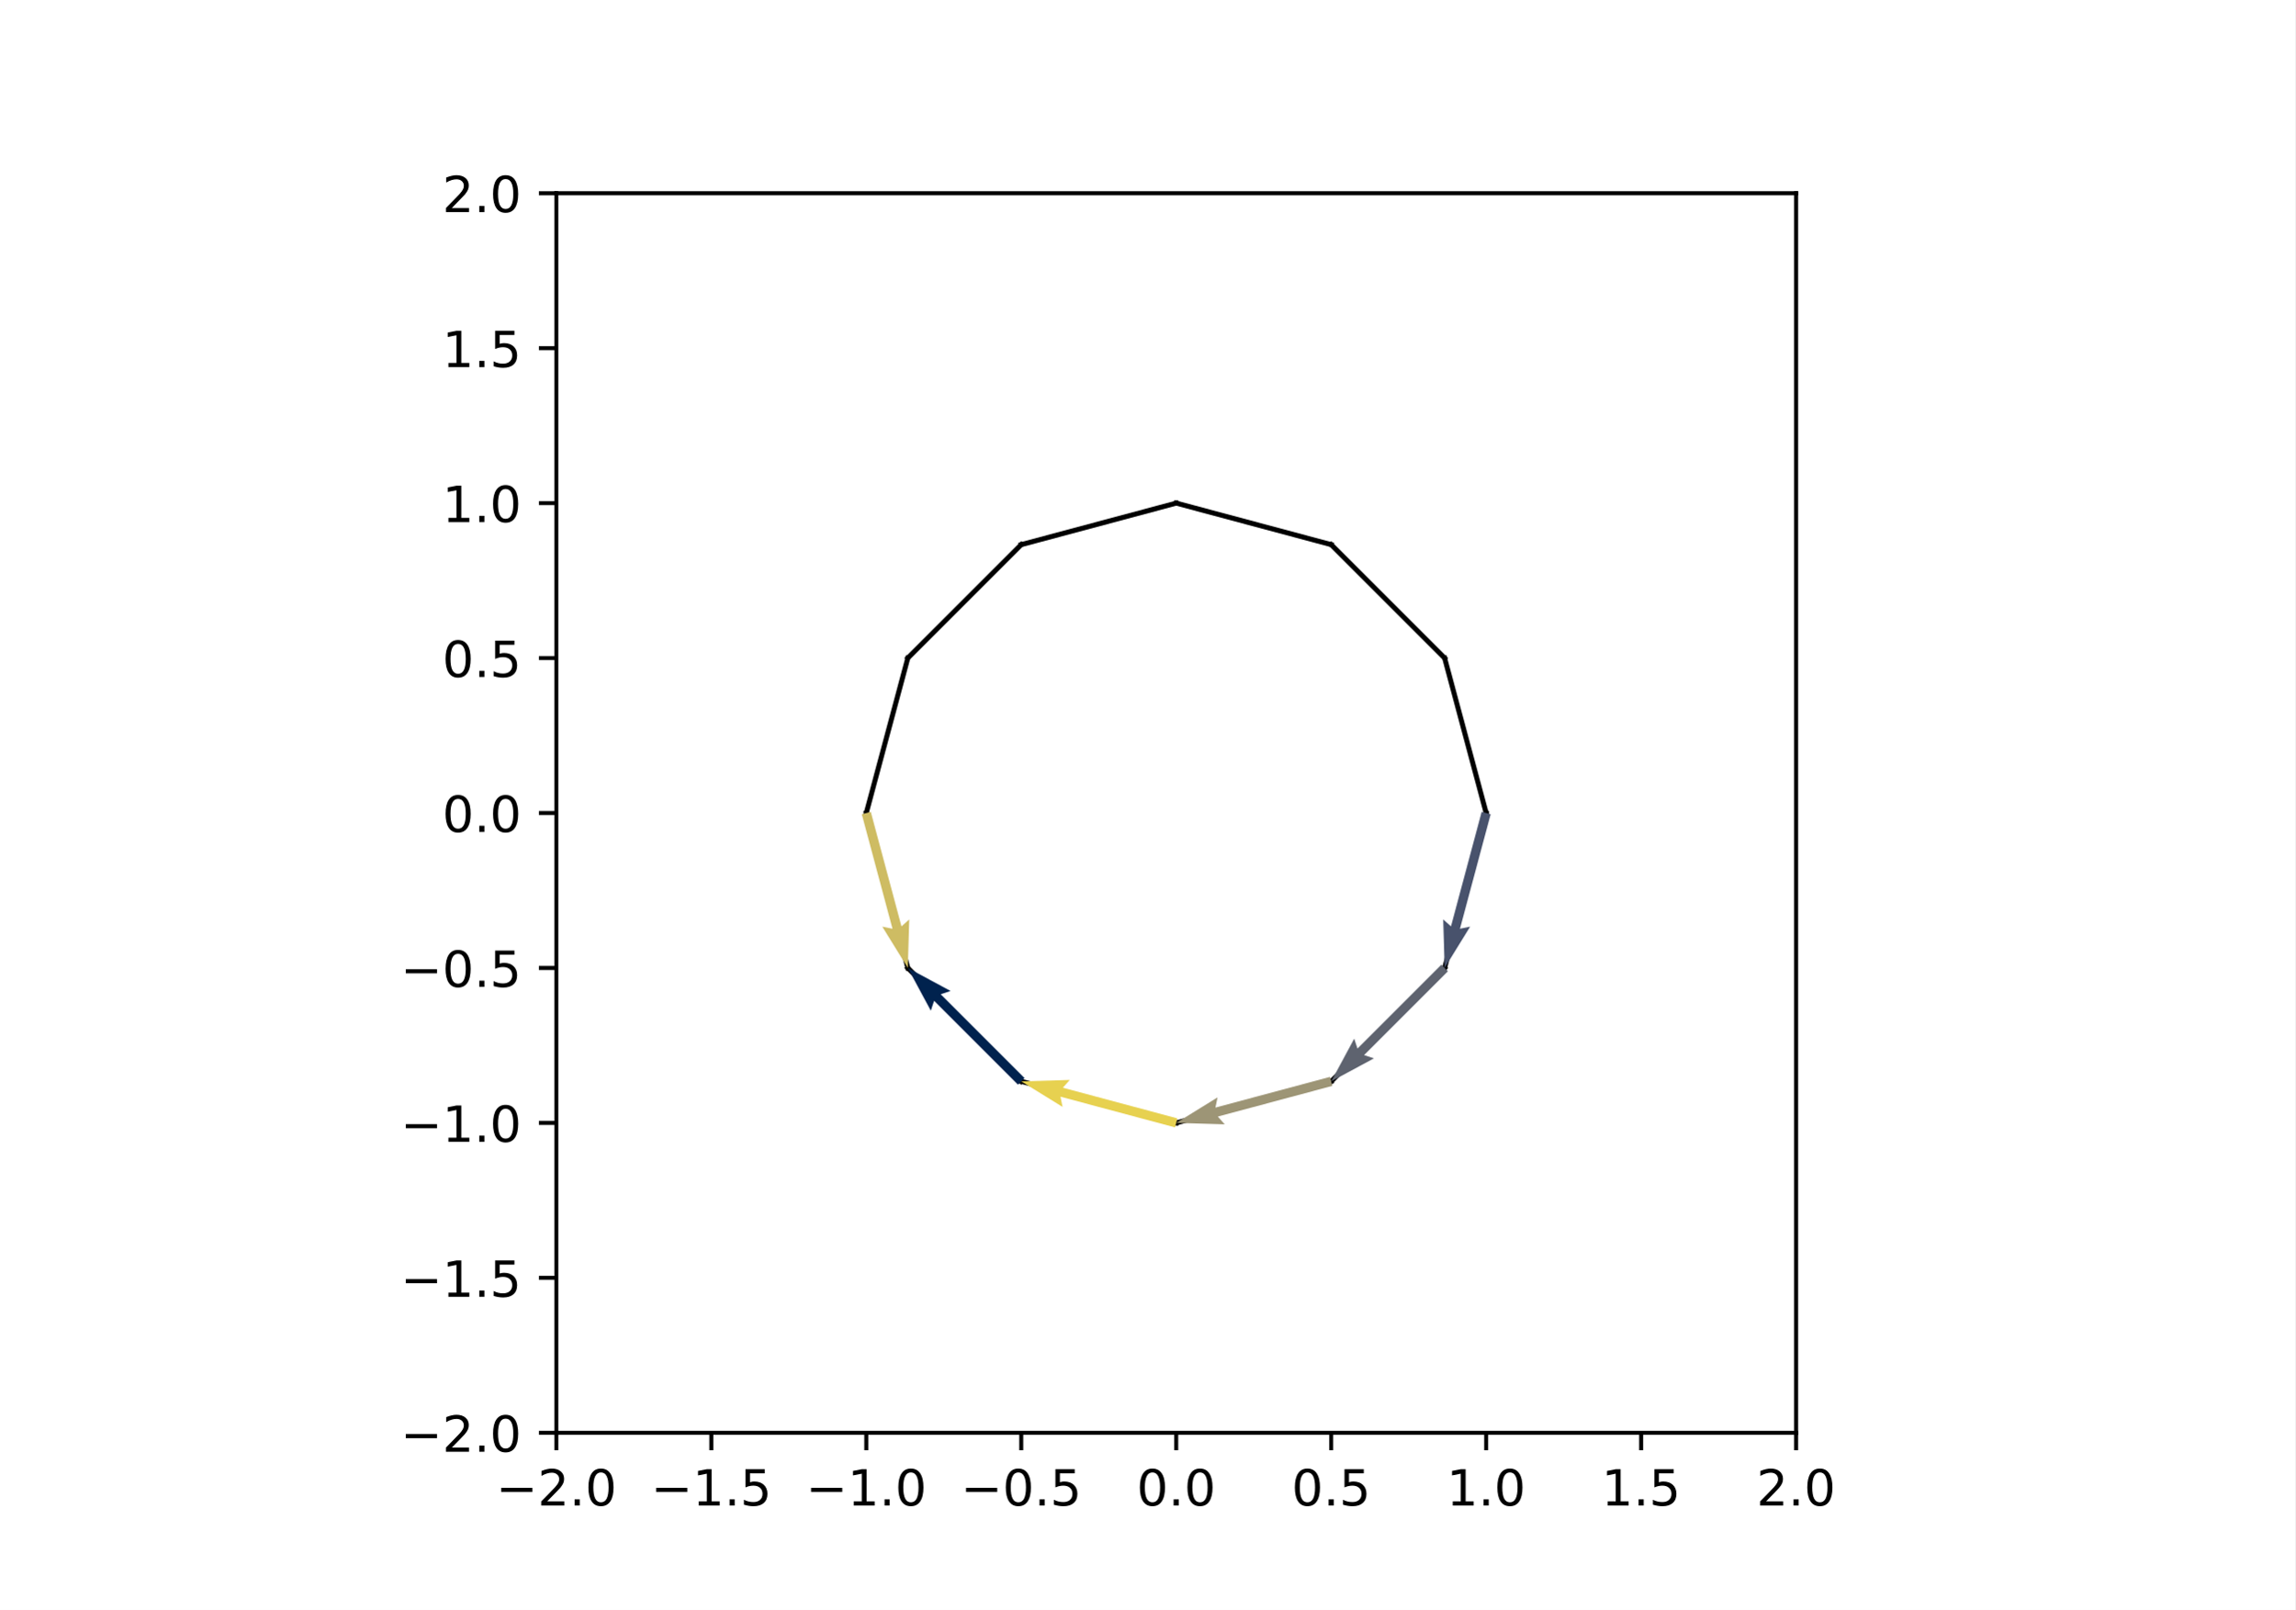
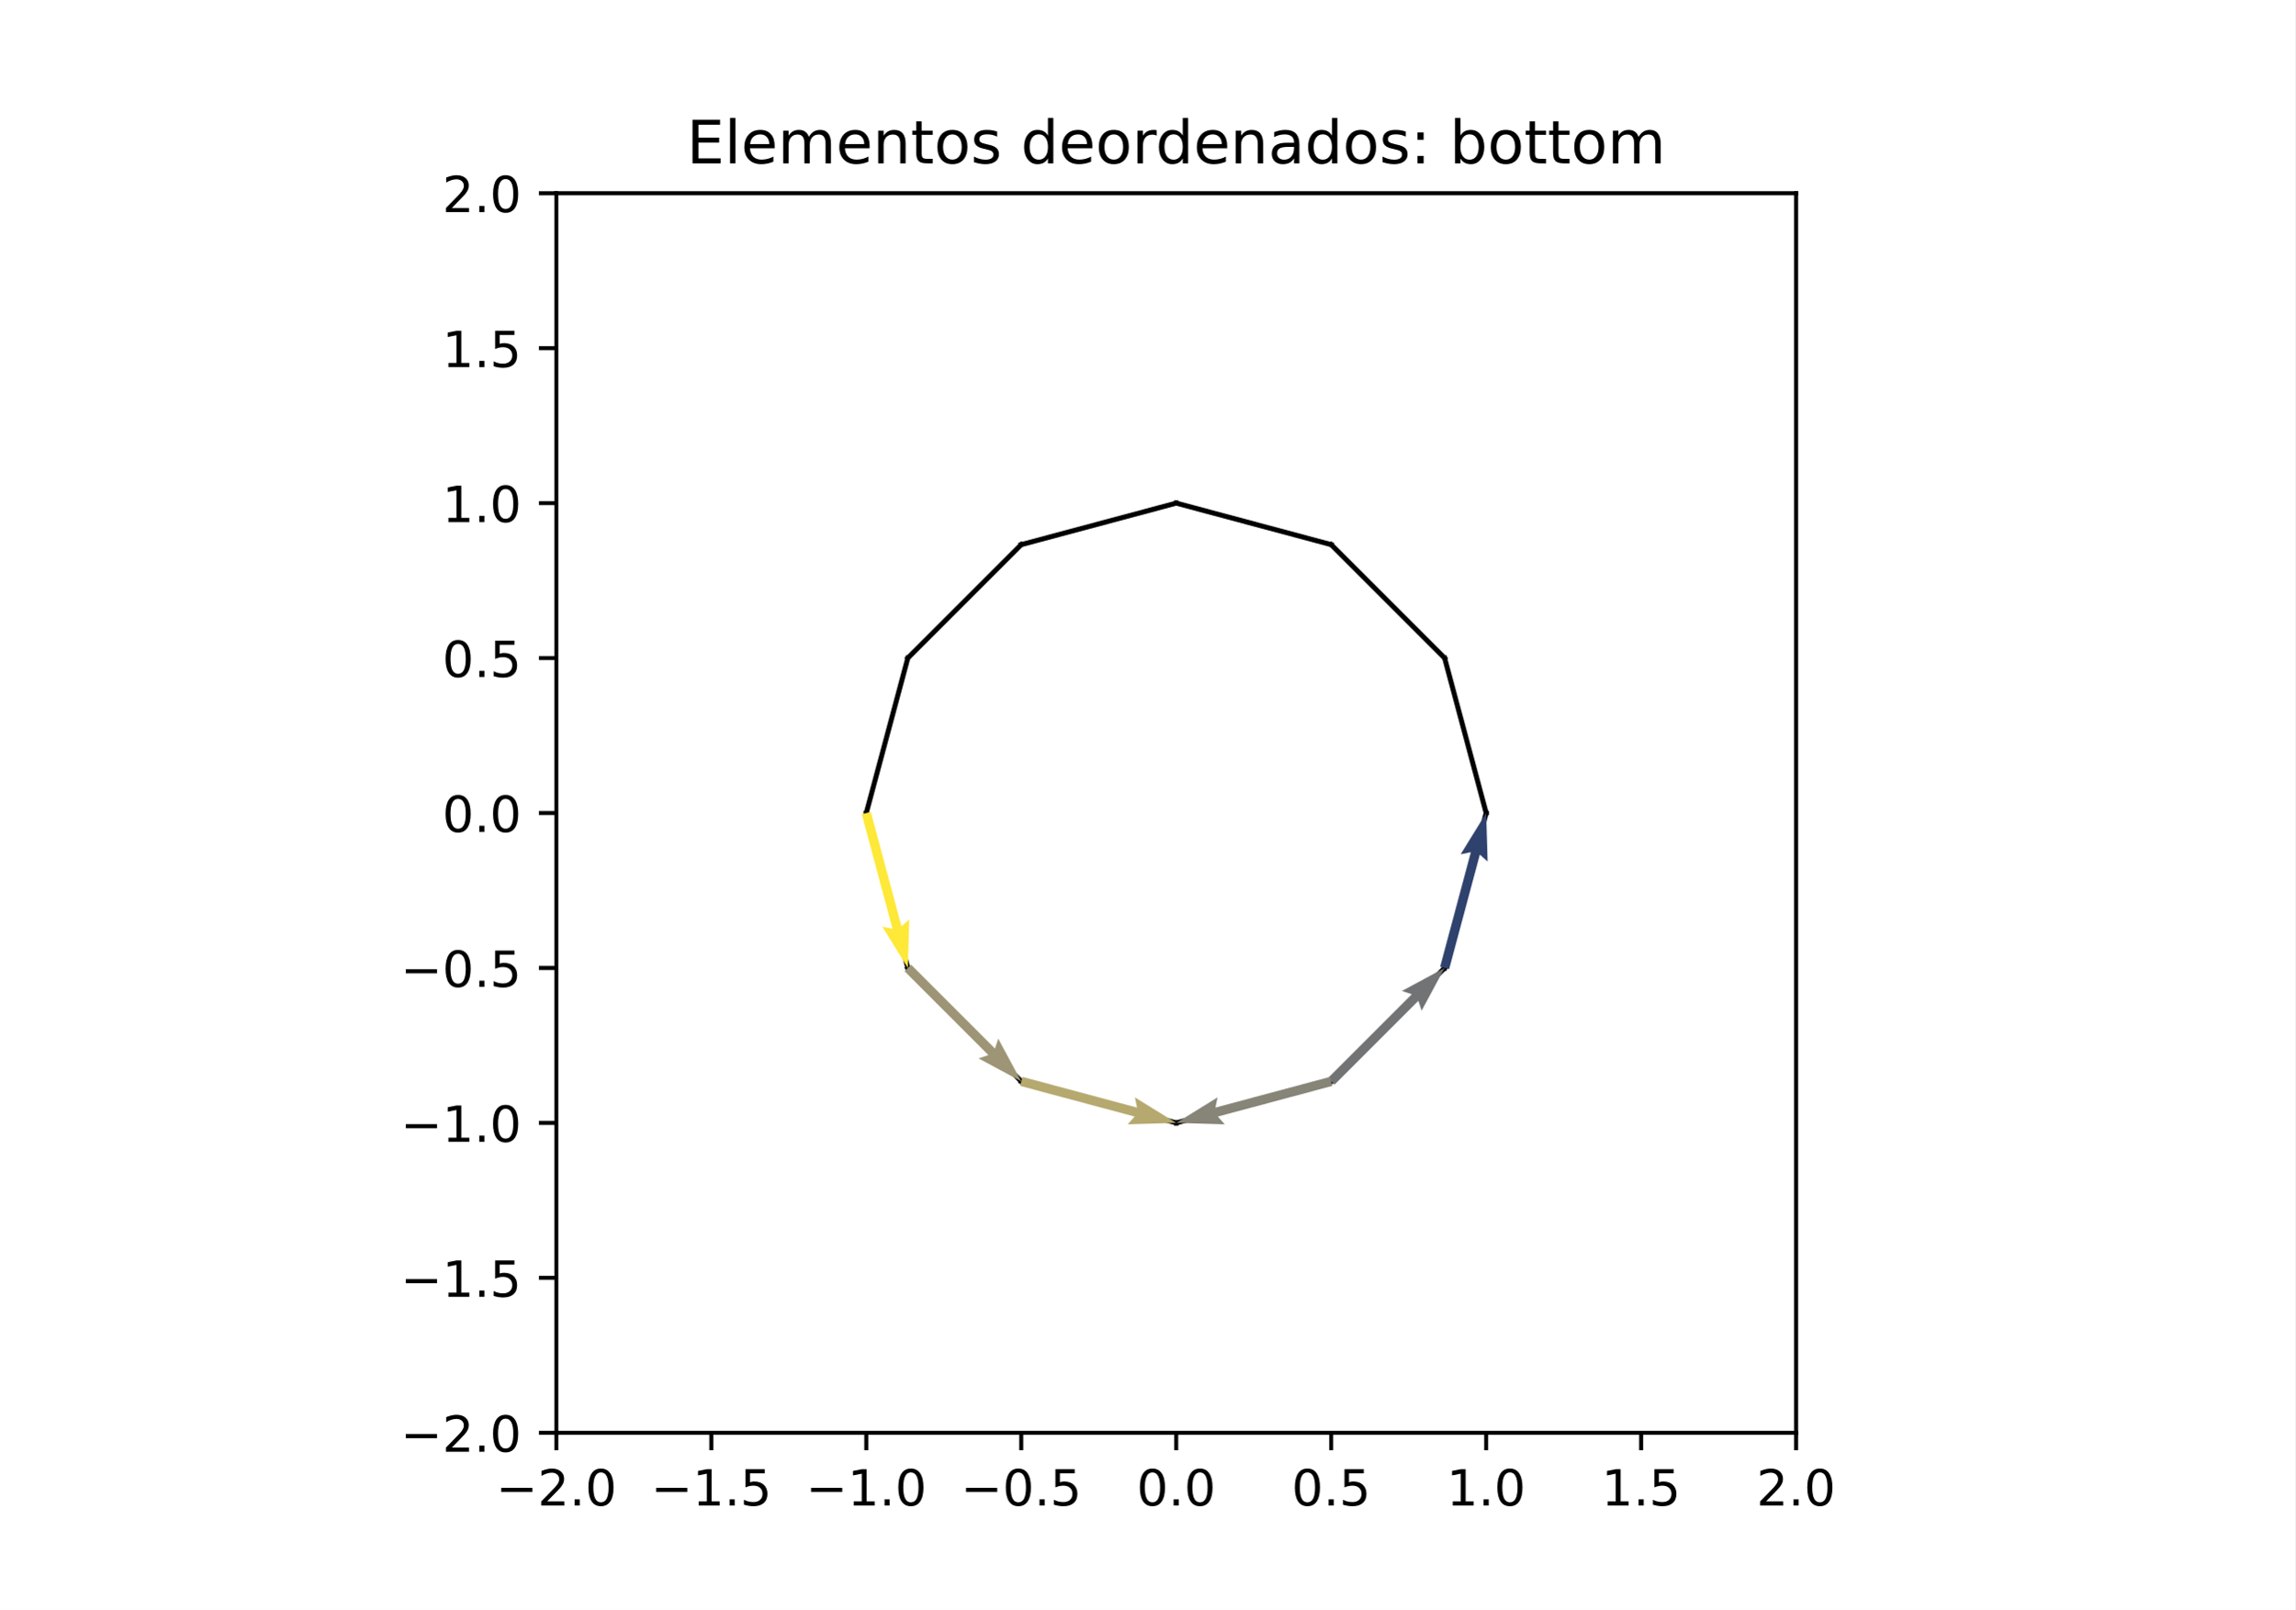
<svg xmlns="http://www.w3.org/2000/svg" xmlns:xlink="http://www.w3.org/1999/xlink" width="460.8pt" height="323.28pt" viewBox="0 0 460.8 323.28" version="1.1">
  <defs>
    <style type="text/css">*{stroke-linejoin: round; stroke-linecap: butt}</style>
  </defs>
  <g id="figure_1">
    <g id="patch_1">
      <path d="M 0 323.28  L 460.8 323.28  L 460.8 0  L 0 0  z " style="fill: #ffffff" />
    </g>
    <g id="axes_1">
      <g id="patch_2">
        <path d="M 111.697 287.719  L 360.623 287.719  L 360.623 38.794  L 111.697 38.794  z " style="fill: #ffffff" />
      </g>
      <g id="line2d_1">
-         <path d="M 205.044 217.15  L 182.266 194.372  " clip-path="url(#p6f715028d8)" style="fill: none; stroke: #000000; stroke-linecap: square" />
+         <path d="M 173.929 163.256  L 182.266 132.141  " clip-path="url(#p49a15c95ab)" style="fill: none; stroke: #000000; stroke-linecap: square" />
      </g>
      <g id="line2d_2">
-         <path d="M 267.276 109.362  L 236.16 101.025  " clip-path="url(#p6f715028d8)" style="fill: none; stroke: #000000; stroke-linecap: square" />
+         <path d="M 298.391 163.256  L 290.054 132.141  " clip-path="url(#p49a15c95ab)" style="fill: none; stroke: #000000; stroke-linecap: square" />
      </g>
      <g id="line2d_3">
-         <path d="M 205.044 109.362  L 182.266 132.141  " clip-path="url(#p6f715028d8)" style="fill: none; stroke: #000000; stroke-linecap: square" />
+         <path d="M 290.054 194.372  L 298.391 163.256  " clip-path="url(#p49a15c95ab)" style="fill: none; stroke: #000000; stroke-linecap: square" />
      </g>
      <g id="line2d_4">
-         <path d="M 298.391 163.256  L 290.054 194.372  " clip-path="url(#p6f715028d8)" style="fill: none; stroke: #000000; stroke-linecap: square" />
+         <path d="M 267.276 109.362  L 290.054 132.141  " clip-path="url(#p49a15c95ab)" style="fill: none; stroke: #000000; stroke-linecap: square" />
      </g>
      <g id="line2d_5">
-         <path d="M 290.054 194.372  L 267.276 217.15  " clip-path="url(#p6f715028d8)" style="fill: none; stroke: #000000; stroke-linecap: square" />
+         <path d="M 182.266 132.141  L 205.044 109.362  " clip-path="url(#p49a15c95ab)" style="fill: none; stroke: #000000; stroke-linecap: square" />
      </g>
      <g id="line2d_6">
-         <path d="M 290.054 132.141  L 267.276 109.362  " clip-path="url(#p6f715028d8)" style="fill: none; stroke: #000000; stroke-linecap: square" />
+         <path d="M 267.276 217.15  L 290.054 194.372  " clip-path="url(#p49a15c95ab)" style="fill: none; stroke: #000000; stroke-linecap: square" />
      </g>
      <g id="line2d_7">
-         <path d="M 236.16 101.025  L 205.044 109.362  " clip-path="url(#p6f715028d8)" style="fill: none; stroke: #000000; stroke-linecap: square" />
+         <path d="M 267.276 217.15  L 236.16 225.488  " clip-path="url(#p49a15c95ab)" style="fill: none; stroke: #000000; stroke-linecap: square" />
      </g>
      <g id="line2d_8">
-         <path d="M 267.276 217.15  L 236.16 225.488  " clip-path="url(#p6f715028d8)" style="fill: none; stroke: #000000; stroke-linecap: square" />
+         <path d="M 182.266 194.372  L 205.044 217.15  " clip-path="url(#p49a15c95ab)" style="fill: none; stroke: #000000; stroke-linecap: square" />
      </g>
      <g id="line2d_9">
-         <path d="M 182.266 132.141  L 173.929 163.256  " clip-path="url(#p6f715028d8)" style="fill: none; stroke: #000000; stroke-linecap: square" />
+         <path d="M 205.044 217.15  L 236.16 225.488  " clip-path="url(#p49a15c95ab)" style="fill: none; stroke: #000000; stroke-linecap: square" />
      </g>
      <g id="line2d_10">
-         <path d="M 173.929 163.256  L 182.266 194.372  " clip-path="url(#p6f715028d8)" style="fill: none; stroke: #000000; stroke-linecap: square" />
+         <path d="M 236.16 101.025  L 267.276 109.362  " clip-path="url(#p49a15c95ab)" style="fill: none; stroke: #000000; stroke-linecap: square" />
      </g>
      <g id="line2d_11">
-         <path d="M 236.16 225.488  L 205.044 217.15  " clip-path="url(#p6f715028d8)" style="fill: none; stroke: #000000; stroke-linecap: square" />
+         <path d="M 205.044 109.362  L 236.16 101.025  " clip-path="url(#p49a15c95ab)" style="fill: none; stroke: #000000; stroke-linecap: square" />
      </g>
      <g id="line2d_12">
-         <path d="M 290.054 132.141  L 298.391 163.256  " clip-path="url(#p6f715028d8)" style="fill: none; stroke: #000000; stroke-linecap: square" />
+         <path d="M 173.929 163.256  L 182.266 194.372  " clip-path="url(#p49a15c95ab)" style="fill: none; stroke: #000000; stroke-linecap: square" />
      </g>
      <g id="matplotlib.axis_1">
        <g id="xtick_1">
          <g id="line2d_13">
            <defs>
-               <path id="m8d9fa80f69" d="M 0 0  L 0 3.5  " style="stroke: #000000; stroke-width: 0.8" />
+               <path id="m61bd5a0df1" d="M 0 0  L 0 3.5  " style="stroke: #000000; stroke-width: 0.8" />
            </defs>
            <g>
-               <use xlink:href="#m8d9fa80f69" x="111.697" y="287.719" style="stroke: #000000; stroke-width: 0.8" />
+               <use xlink:href="#m61bd5a0df1" x="111.697" y="287.719" style="stroke: #000000; stroke-width: 0.8" />
            </g>
          </g>
          <g id="text_1">
            <g transform="translate(99.55579 302.3176) scale(0.1 -0.1)">
              <defs>
                <path id="DejaVuSans-2212" d="M 678 2272  L 4684 2272  L 4684 1741  L 678 1741  L 678 2272  z " transform="scale(0.015625)" />
                <path id="DejaVuSans-32" d="M 1228 531  L 3431 531  L 3431 0  L 469 0  L 469 531  Q 828 903 1448 1529  Q 2069 2156 2228 2338  Q 2531 2678 2651 2914  Q 2772 3150 2772 3378  Q 2772 3750 2511 3984  Q 2250 4219 1831 4219  Q 1534 4219 1204 4116  Q 875 4013 500 3803  L 500 4441  Q 881 4594 1212 4672  Q 1544 4750 1819 4750  Q 2544 4750 2975 4387  Q 3406 4025 3406 3419  Q 3406 3131 3298 2873  Q 3191 2616 2906 2266  Q 2828 2175 2409 1742  Q 1991 1309 1228 531  z " transform="scale(0.015625)" />
                <path id="DejaVuSans-2e" d="M 684 794  L 1344 794  L 1344 0  L 684 0  L 684 794  z " transform="scale(0.015625)" />
                <path id="DejaVuSans-30" d="M 2034 4250  Q 1547 4250 1301 3770  Q 1056 3291 1056 2328  Q 1056 1369 1301 889  Q 1547 409 2034 409  Q 2525 409 2770 889  Q 3016 1369 3016 2328  Q 3016 3291 2770 3770  Q 2525 4250 2034 4250  z M 2034 4750  Q 2819 4750 3233 4129  Q 3647 3509 3647 2328  Q 3647 1150 3233 529  Q 2819 -91 2034 -91  Q 1250 -91 836 529  Q 422 1150 422 2328  Q 422 3509 836 4129  Q 1250 4750 2034 4750  z " transform="scale(0.015625)" />
              </defs>
              <use xlink:href="#DejaVuSans-2212" />
              <use xlink:href="#DejaVuSans-32" x="83.789" />
              <use xlink:href="#DejaVuSans-2e" x="147.412" />
              <use xlink:href="#DejaVuSans-30" x="179.199" />
            </g>
          </g>
        </g>
        <g id="xtick_2">
          <g id="line2d_14">
            <g>
-               <use xlink:href="#m8d9fa80f69" x="142.813" y="287.719" style="stroke: #000000; stroke-width: 0.8" />
+               <use xlink:href="#m61bd5a0df1" x="142.813" y="287.719" style="stroke: #000000; stroke-width: 0.8" />
            </g>
          </g>
          <g id="text_2">
            <g transform="translate(130.6715 302.3176) scale(0.1 -0.1)">
              <defs>
                <path id="DejaVuSans-31" d="M 794 531  L 1825 531  L 1825 4091  L 703 3866  L 703 4441  L 1819 4666  L 2450 4666  L 2450 531  L 3481 531  L 3481 0  L 794 0  L 794 531  z " transform="scale(0.015625)" />
                <path id="DejaVuSans-35" d="M 691 4666  L 3169 4666  L 3169 4134  L 1269 4134  L 1269 2991  Q 1406 3038 1543 3061  Q 1681 3084 1819 3084  Q 2600 3084 3056 2656  Q 3513 2228 3513 1497  Q 3513 744 3044 326  Q 2575 -91 1722 -91  Q 1428 -91 1123 -41  Q 819 9 494 109  L 494 744  Q 775 591 1075 516  Q 1375 441 1709 441  Q 2250 441 2565 725  Q 2881 1009 2881 1497  Q 2881 1984 2565 2268  Q 2250 2553 1709 2553  Q 1456 2553 1204 2497  Q 953 2441 691 2322  L 691 4666  z " transform="scale(0.015625)" />
              </defs>
              <use xlink:href="#DejaVuSans-2212" />
              <use xlink:href="#DejaVuSans-31" x="83.789" />
              <use xlink:href="#DejaVuSans-2e" x="147.412" />
              <use xlink:href="#DejaVuSans-35" x="179.199" />
            </g>
          </g>
        </g>
        <g id="xtick_3">
          <g id="line2d_15">
            <g>
-               <use xlink:href="#m8d9fa80f69" x="173.929" y="287.719" style="stroke: #000000; stroke-width: 0.8" />
+               <use xlink:href="#m61bd5a0df1" x="173.929" y="287.719" style="stroke: #000000; stroke-width: 0.8" />
            </g>
          </g>
          <g id="text_3">
            <g transform="translate(161.7872 302.3176) scale(0.1 -0.1)">
              <use xlink:href="#DejaVuSans-2212" />
              <use xlink:href="#DejaVuSans-31" x="83.789" />
              <use xlink:href="#DejaVuSans-2e" x="147.412" />
              <use xlink:href="#DejaVuSans-30" x="179.199" />
            </g>
          </g>
        </g>
        <g id="xtick_4">
          <g id="line2d_16">
            <g>
-               <use xlink:href="#m8d9fa80f69" x="205.044" y="287.719" style="stroke: #000000; stroke-width: 0.8" />
+               <use xlink:href="#m61bd5a0df1" x="205.044" y="287.719" style="stroke: #000000; stroke-width: 0.8" />
            </g>
          </g>
          <g id="text_4">
            <g transform="translate(192.9029 302.3176) scale(0.1 -0.1)">
              <use xlink:href="#DejaVuSans-2212" />
              <use xlink:href="#DejaVuSans-30" x="83.789" />
              <use xlink:href="#DejaVuSans-2e" x="147.412" />
              <use xlink:href="#DejaVuSans-35" x="179.199" />
            </g>
          </g>
        </g>
        <g id="xtick_5">
          <g id="line2d_17">
            <g>
-               <use xlink:href="#m8d9fa80f69" x="236.16" y="287.719" style="stroke: #000000; stroke-width: 0.8" />
+               <use xlink:href="#m61bd5a0df1" x="236.16" y="287.719" style="stroke: #000000; stroke-width: 0.8" />
            </g>
          </g>
          <g id="text_5">
            <g transform="translate(228.2084 302.3176) scale(0.1 -0.1)">
              <use xlink:href="#DejaVuSans-30" />
              <use xlink:href="#DejaVuSans-2e" x="63.623" />
              <use xlink:href="#DejaVuSans-30" x="95.41" />
            </g>
          </g>
        </g>
        <g id="xtick_6">
          <g id="line2d_18">
            <g>
-               <use xlink:href="#m8d9fa80f69" x="267.276" y="287.719" style="stroke: #000000; stroke-width: 0.8" />
+               <use xlink:href="#m61bd5a0df1" x="267.276" y="287.719" style="stroke: #000000; stroke-width: 0.8" />
            </g>
          </g>
          <g id="text_6">
            <g transform="translate(259.3241 302.3176) scale(0.1 -0.1)">
              <use xlink:href="#DejaVuSans-30" />
              <use xlink:href="#DejaVuSans-2e" x="63.623" />
              <use xlink:href="#DejaVuSans-35" x="95.41" />
            </g>
          </g>
        </g>
        <g id="xtick_7">
          <g id="line2d_19">
            <g>
-               <use xlink:href="#m8d9fa80f69" x="298.391" y="287.719" style="stroke: #000000; stroke-width: 0.8" />
+               <use xlink:href="#m61bd5a0df1" x="298.391" y="287.719" style="stroke: #000000; stroke-width: 0.8" />
            </g>
          </g>
          <g id="text_7">
            <g transform="translate(290.4398 302.3176) scale(0.1 -0.1)">
              <use xlink:href="#DejaVuSans-31" />
              <use xlink:href="#DejaVuSans-2e" x="63.623" />
              <use xlink:href="#DejaVuSans-30" x="95.41" />
            </g>
          </g>
        </g>
        <g id="xtick_8">
          <g id="line2d_20">
            <g>
-               <use xlink:href="#m8d9fa80f69" x="329.507" y="287.719" style="stroke: #000000; stroke-width: 0.8" />
+               <use xlink:href="#m61bd5a0df1" x="329.507" y="287.719" style="stroke: #000000; stroke-width: 0.8" />
            </g>
          </g>
          <g id="text_8">
            <g transform="translate(321.5555 302.3176) scale(0.1 -0.1)">
              <use xlink:href="#DejaVuSans-31" />
              <use xlink:href="#DejaVuSans-2e" x="63.623" />
              <use xlink:href="#DejaVuSans-35" x="95.41" />
            </g>
          </g>
        </g>
        <g id="xtick_9">
          <g id="line2d_21">
            <g>
-               <use xlink:href="#m8d9fa80f69" x="360.623" y="287.719" style="stroke: #000000; stroke-width: 0.8" />
+               <use xlink:href="#m61bd5a0df1" x="360.623" y="287.719" style="stroke: #000000; stroke-width: 0.8" />
            </g>
          </g>
          <g id="text_9">
            <g transform="translate(352.6712 302.3176) scale(0.1 -0.1)">
              <use xlink:href="#DejaVuSans-32" />
              <use xlink:href="#DejaVuSans-2e" x="63.623" />
              <use xlink:href="#DejaVuSans-30" x="95.41" />
            </g>
          </g>
        </g>
      </g>
      <g id="matplotlib.axis_2">
        <g id="ytick_1">
          <g id="line2d_22">
            <defs>
-               <path id="m7f537af6a0" d="M 0 0  L -3.5 0  " style="stroke: #000000; stroke-width: 0.8" />
+               <path id="mc5ff2c543c" d="M 0 0  L -3.5 0  " style="stroke: #000000; stroke-width: 0.8" />
            </defs>
            <g>
-               <use xlink:href="#m7f537af6a0" x="111.697" y="287.719" style="stroke: #000000; stroke-width: 0.8" />
+               <use xlink:href="#mc5ff2c543c" x="111.697" y="287.719" style="stroke: #000000; stroke-width: 0.8" />
            </g>
          </g>
          <g id="text_10">
            <g transform="translate(80.41439 291.5184) scale(0.1 -0.1)">
              <use xlink:href="#DejaVuSans-2212" />
              <use xlink:href="#DejaVuSans-32" x="83.789" />
              <use xlink:href="#DejaVuSans-2e" x="147.412" />
              <use xlink:href="#DejaVuSans-30" x="179.199" />
            </g>
          </g>
        </g>
        <g id="ytick_2">
          <g id="line2d_23">
            <g>
-               <use xlink:href="#m7f537af6a0" x="111.697" y="256.603" style="stroke: #000000; stroke-width: 0.8" />
+               <use xlink:href="#mc5ff2c543c" x="111.697" y="256.603" style="stroke: #000000; stroke-width: 0.8" />
            </g>
          </g>
          <g id="text_11">
            <g transform="translate(80.41439 260.4027) scale(0.1 -0.1)">
              <use xlink:href="#DejaVuSans-2212" />
              <use xlink:href="#DejaVuSans-31" x="83.789" />
              <use xlink:href="#DejaVuSans-2e" x="147.412" />
              <use xlink:href="#DejaVuSans-35" x="179.199" />
            </g>
          </g>
        </g>
        <g id="ytick_3">
          <g id="line2d_24">
            <g>
-               <use xlink:href="#m7f537af6a0" x="111.697" y="225.488" style="stroke: #000000; stroke-width: 0.8" />
+               <use xlink:href="#mc5ff2c543c" x="111.697" y="225.488" style="stroke: #000000; stroke-width: 0.8" />
            </g>
          </g>
          <g id="text_12">
            <g transform="translate(80.41439 229.287) scale(0.1 -0.1)">
              <use xlink:href="#DejaVuSans-2212" />
              <use xlink:href="#DejaVuSans-31" x="83.789" />
              <use xlink:href="#DejaVuSans-2e" x="147.412" />
              <use xlink:href="#DejaVuSans-30" x="179.199" />
            </g>
          </g>
        </g>
        <g id="ytick_4">
          <g id="line2d_25">
            <g>
-               <use xlink:href="#m7f537af6a0" x="111.697" y="194.372" style="stroke: #000000; stroke-width: 0.8" />
+               <use xlink:href="#mc5ff2c543c" x="111.697" y="194.372" style="stroke: #000000; stroke-width: 0.8" />
            </g>
          </g>
          <g id="text_13">
            <g transform="translate(80.41439 198.1713) scale(0.1 -0.1)">
              <use xlink:href="#DejaVuSans-2212" />
              <use xlink:href="#DejaVuSans-30" x="83.789" />
              <use xlink:href="#DejaVuSans-2e" x="147.412" />
              <use xlink:href="#DejaVuSans-35" x="179.199" />
            </g>
          </g>
        </g>
        <g id="ytick_5">
          <g id="line2d_26">
            <g>
-               <use xlink:href="#m7f537af6a0" x="111.697" y="163.256" style="stroke: #000000; stroke-width: 0.8" />
+               <use xlink:href="#mc5ff2c543c" x="111.697" y="163.256" style="stroke: #000000; stroke-width: 0.8" />
            </g>
          </g>
          <g id="text_14">
            <g transform="translate(88.79408 167.0556) scale(0.1 -0.1)">
              <use xlink:href="#DejaVuSans-30" />
              <use xlink:href="#DejaVuSans-2e" x="63.623" />
              <use xlink:href="#DejaVuSans-30" x="95.41" />
            </g>
          </g>
        </g>
        <g id="ytick_6">
          <g id="line2d_27">
            <g>
-               <use xlink:href="#m7f537af6a0" x="111.697" y="132.141" style="stroke: #000000; stroke-width: 0.8" />
+               <use xlink:href="#mc5ff2c543c" x="111.697" y="132.141" style="stroke: #000000; stroke-width: 0.8" />
            </g>
          </g>
          <g id="text_15">
            <g transform="translate(88.79408 135.9399) scale(0.1 -0.1)">
              <use xlink:href="#DejaVuSans-30" />
              <use xlink:href="#DejaVuSans-2e" x="63.623" />
              <use xlink:href="#DejaVuSans-35" x="95.41" />
            </g>
          </g>
        </g>
        <g id="ytick_7">
          <g id="line2d_28">
            <g>
-               <use xlink:href="#m7f537af6a0" x="111.697" y="101.025" style="stroke: #000000; stroke-width: 0.8" />
+               <use xlink:href="#mc5ff2c543c" x="111.697" y="101.025" style="stroke: #000000; stroke-width: 0.8" />
            </g>
          </g>
          <g id="text_16">
            <g transform="translate(88.79408 104.8242) scale(0.1 -0.1)">
              <use xlink:href="#DejaVuSans-31" />
              <use xlink:href="#DejaVuSans-2e" x="63.623" />
              <use xlink:href="#DejaVuSans-30" x="95.41" />
            </g>
          </g>
        </g>
        <g id="ytick_8">
          <g id="line2d_29">
            <g>
-               <use xlink:href="#m7f537af6a0" x="111.697" y="69.909" style="stroke: #000000; stroke-width: 0.8" />
+               <use xlink:href="#mc5ff2c543c" x="111.697" y="69.909" style="stroke: #000000; stroke-width: 0.8" />
            </g>
          </g>
          <g id="text_17">
            <g transform="translate(88.79408 73.70852) scale(0.1 -0.1)">
              <use xlink:href="#DejaVuSans-31" />
              <use xlink:href="#DejaVuSans-2e" x="63.623" />
              <use xlink:href="#DejaVuSans-35" x="95.41" />
            </g>
          </g>
        </g>
        <g id="ytick_9">
          <g id="line2d_30">
            <g>
-               <use xlink:href="#m7f537af6a0" x="111.697" y="38.794" style="stroke: #000000; stroke-width: 0.8" />
+               <use xlink:href="#mc5ff2c543c" x="111.697" y="38.794" style="stroke: #000000; stroke-width: 0.8" />
            </g>
          </g>
          <g id="text_18">
            <g transform="translate(88.79408 42.59282) scale(0.1 -0.1)">
              <use xlink:href="#DejaVuSans-32" />
              <use xlink:href="#DejaVuSans-2e" x="63.623" />
              <use xlink:href="#DejaVuSans-30" x="95.41" />
            </g>
          </g>
        </g>
      </g>
      <g id="Quiver_1">
-         <path d="M 204.384 217.81  L 187.547 200.973  L 186.886 202.953  L 182.266 194.372  L 190.847 198.993  L 188.867 199.653  L 205.704 216.49  L 204.384 217.81  " clip-path="url(#p6f715028d8)" style="fill: #00224e" />
+         <path d="M 289.152 194.131  L 295.315 171.13  L 293.27 171.548  L 298.391 163.256  L 298.68 172.998  L 297.119 171.613  L 290.956 194.614  L 289.152 194.131  " clip-path="url(#p49a15c95ab)" style="fill: #2f426d" />
      </g>
      <g id="Quiver_2">
-         <path d="M 299.293 163.498  L 293.13 186.499  L 295.175 186.08  L 290.054 194.372  L 289.765 184.631  L 291.327 186.016  L 297.49 163.015  L 299.293 163.498  " clip-path="url(#p6f715028d8)" style="fill: #48526c" />
+         <path d="M 266.616 216.49  L 283.453 199.653  L 281.473 198.993  L 290.054 194.372  L 285.434 202.953  L 284.773 200.973  L 267.936 217.81  L 266.616 216.49  " clip-path="url(#p49a15c95ab)" style="fill: #727374" />
      </g>
      <g id="Quiver_3">
-         <path d="M 290.714 195.032  L 273.876 211.87  L 275.857 212.53  L 267.276 217.15  L 271.896 208.57  L 272.556 210.55  L 289.394 193.712  L 290.714 195.032  " clip-path="url(#p6f715028d8)" style="fill: #5e636f" />
+         <path d="M 267.517 218.052  L 244.517 224.215  L 245.901 225.777  L 236.16 225.488  L 244.452 220.367  L 244.033 222.412  L 267.034 216.249  L 267.517 218.052  " clip-path="url(#p49a15c95ab)" style="fill: #878478" />
      </g>
      <g id="Quiver_4">
-         <path d="M 267.517 218.052  L 244.517 224.215  L 245.901 225.777  L 236.16 225.488  L 244.452 220.367  L 244.033 222.412  L 267.034 216.249  L 267.517 218.052  " clip-path="url(#p6f715028d8)" style="fill: #9d9576" />
+         <path d="M 182.926 193.712  L 199.764 210.55  L 200.424 208.57  L 205.044 217.15  L 196.463 212.53  L 198.444 211.87  L 181.606 195.032  L 182.926 193.712  " clip-path="url(#p49a15c95ab)" style="fill: #9d9576" />
      </g>
      <g id="Quiver_5">
-         <path d="M 174.83 163.015  L 180.993 186.016  L 182.555 184.631  L 182.266 194.372  L 177.145 186.08  L 179.19 186.499  L 173.027 163.498  L 174.83 163.015  " clip-path="url(#p6f715028d8)" style="fill: #cebc63" />
+         <path d="M 205.286 216.249  L 228.287 222.412  L 227.868 220.367  L 236.16 225.488  L 226.419 225.777  L 227.803 224.215  L 204.803 218.052  L 205.286 216.249  " clip-path="url(#p49a15c95ab)" style="fill: #b6a96f" />
      </g>
      <g id="Quiver_6">
-         <path d="M 235.918 226.389  L 212.918 220.226  L 213.336 222.271  L 205.044 217.15  L 214.786 216.861  L 213.401 218.423  L 236.402 224.586  L 235.918 226.389  " clip-path="url(#p6f715028d8)" style="fill: #e7d150" />
+         <path d="M 174.83 163.015  L 180.993 186.016  L 182.555 184.631  L 182.266 194.372  L 177.145 186.08  L 179.19 186.499  L 173.027 163.498  L 174.83 163.015  " clip-path="url(#p49a15c95ab)" style="fill: #fee838" />
      </g>
      <g id="patch_3">
        <path d="M 111.697 287.719  L 111.697 38.794  " style="fill: none; stroke: #000000; stroke-width: 0.8; stroke-linejoin: miter; stroke-linecap: square" />
      </g>
      <g id="patch_4">
        <path d="M 360.623 287.719  L 360.623 38.794  " style="fill: none; stroke: #000000; stroke-width: 0.8; stroke-linejoin: miter; stroke-linecap: square" />
      </g>
      <g id="patch_5">
        <path d="M 111.697 287.719  L 360.623 287.719  " style="fill: none; stroke: #000000; stroke-width: 0.8; stroke-linejoin: miter; stroke-linecap: square" />
      </g>
      <g id="patch_6">
        <path d="M 111.697 38.794  L 360.623 38.794  " style="fill: none; stroke: #000000; stroke-width: 0.8; stroke-linejoin: miter; stroke-linecap: square" />
+       </g>
+       <g id="text_19">
+         <g transform="translate(137.8669 32.7936) scale(0.12 -0.12)">
+           <defs>
+             <path id="DejaVuSans-45" d="M 628 4666  L 3578 4666  L 3578 4134  L 1259 4134  L 1259 2753  L 3481 2753  L 3481 2222  L 1259 2222  L 1259 531  L 3634 531  L 3634 0  L 628 0  L 628 4666  z " transform="scale(0.015625)" />
+             <path id="DejaVuSans-6c" d="M 603 4863  L 1178 4863  L 1178 0  L 603 0  L 603 4863  z " transform="scale(0.015625)" />
+             <path id="DejaVuSans-65" d="M 3597 1894  L 3597 1613  L 953 1613  Q 991 1019 1311 708  Q 1631 397 2203 397  Q 2534 397 2845 478  Q 3156 559 3463 722  L 3463 178  Q 3153 47 2828 -22  Q 2503 -91 2169 -91  Q 1331 -91 842 396  Q 353 884 353 1716  Q 353 2575 817 3079  Q 1281 3584 2069 3584  Q 2775 3584 3186 3129  Q 3597 2675 3597 1894  z M 3022 2063  Q 3016 2534 2758 2815  Q 2500 3097 2075 3097  Q 1594 3097 1305 2825  Q 1016 2553 972 2059  L 3022 2063  z " transform="scale(0.015625)" />
+             <path id="DejaVuSans-6d" d="M 3328 2828  Q 3544 3216 3844 3400  Q 4144 3584 4550 3584  Q 5097 3584 5394 3201  Q 5691 2819 5691 2113  L 5691 0  L 5113 0  L 5113 2094  Q 5113 2597 4934 2840  Q 4756 3084 4391 3084  Q 3944 3084 3684 2787  Q 3425 2491 3425 1978  L 3425 0  L 2847 0  L 2847 2094  Q 2847 2600 2669 2842  Q 2491 3084 2119 3084  Q 1678 3084 1418 2786  Q 1159 2488 1159 1978  L 1159 0  L 581 0  L 581 3500  L 1159 3500  L 1159 2956  Q 1356 3278 1631 3431  Q 1906 3584 2284 3584  Q 2666 3584 2933 3390  Q 3200 3197 3328 2828  z " transform="scale(0.015625)" />
+             <path id="DejaVuSans-6e" d="M 3513 2113  L 3513 0  L 2938 0  L 2938 2094  Q 2938 2591 2744 2837  Q 2550 3084 2163 3084  Q 1697 3084 1428 2787  Q 1159 2491 1159 1978  L 1159 0  L 581 0  L 581 3500  L 1159 3500  L 1159 2956  Q 1366 3272 1645 3428  Q 1925 3584 2291 3584  Q 2894 3584 3203 3211  Q 3513 2838 3513 2113  z " transform="scale(0.015625)" />
+             <path id="DejaVuSans-74" d="M 1172 4494  L 1172 3500  L 2356 3500  L 2356 3053  L 1172 3053  L 1172 1153  Q 1172 725 1289 603  Q 1406 481 1766 481  L 2356 481  L 2356 0  L 1766 0  Q 1100 0 847 248  Q 594 497 594 1153  L 594 3053  L 172 3053  L 172 3500  L 594 3500  L 594 4494  L 1172 4494  z " transform="scale(0.015625)" />
+             <path id="DejaVuSans-6f" d="M 1959 3097  Q 1497 3097 1228 2736  Q 959 2375 959 1747  Q 959 1119 1226 758  Q 1494 397 1959 397  Q 2419 397 2687 759  Q 2956 1122 2956 1747  Q 2956 2369 2687 2733  Q 2419 3097 1959 3097  z M 1959 3584  Q 2709 3584 3137 3096  Q 3566 2609 3566 1747  Q 3566 888 3137 398  Q 2709 -91 1959 -91  Q 1206 -91 779 398  Q 353 888 353 1747  Q 353 2609 779 3096  Q 1206 3584 1959 3584  z " transform="scale(0.015625)" />
+             <path id="DejaVuSans-73" d="M 2834 3397  L 2834 2853  Q 2591 2978 2328 3040  Q 2066 3103 1784 3103  Q 1356 3103 1142 2972  Q 928 2841 928 2578  Q 928 2378 1081 2264  Q 1234 2150 1697 2047  L 1894 2003  Q 2506 1872 2764 1633  Q 3022 1394 3022 966  Q 3022 478 2636 193  Q 2250 -91 1575 -91  Q 1294 -91 989 -36  Q 684 19 347 128  L 347 722  Q 666 556 975 473  Q 1284 391 1588 391  Q 1994 391 2212 530  Q 2431 669 2431 922  Q 2431 1156 2273 1281  Q 2116 1406 1581 1522  L 1381 1569  Q 847 1681 609 1914  Q 372 2147 372 2553  Q 372 3047 722 3315  Q 1072 3584 1716 3584  Q 2034 3584 2315 3537  Q 2597 3491 2834 3397  z " transform="scale(0.015625)" />
+             <path id="DejaVuSans-20" transform="scale(0.015625)" />
+             <path id="DejaVuSans-64" d="M 2906 2969  L 2906 4863  L 3481 4863  L 3481 0  L 2906 0  L 2906 525  Q 2725 213 2448 61  Q 2172 -91 1784 -91  Q 1150 -91 751 415  Q 353 922 353 1747  Q 353 2572 751 3078  Q 1150 3584 1784 3584  Q 2172 3584 2448 3432  Q 2725 3281 2906 2969  z M 947 1747  Q 947 1113 1208 752  Q 1469 391 1925 391  Q 2381 391 2643 752  Q 2906 1113 2906 1747  Q 2906 2381 2643 2742  Q 2381 3103 1925 3103  Q 1469 3103 1208 2742  Q 947 2381 947 1747  z " transform="scale(0.015625)" />
+             <path id="DejaVuSans-72" d="M 2631 2963  Q 2534 3019 2420 3045  Q 2306 3072 2169 3072  Q 1681 3072 1420 2755  Q 1159 2438 1159 1844  L 1159 0  L 581 0  L 581 3500  L 1159 3500  L 1159 2956  Q 1341 3275 1631 3429  Q 1922 3584 2338 3584  Q 2397 3584 2469 3576  Q 2541 3569 2628 3553  L 2631 2963  z " transform="scale(0.015625)" />
+             <path id="DejaVuSans-61" d="M 2194 1759  Q 1497 1759 1228 1600  Q 959 1441 959 1056  Q 959 750 1161 570  Q 1363 391 1709 391  Q 2188 391 2477 730  Q 2766 1069 2766 1631  L 2766 1759  L 2194 1759  z M 3341 1997  L 3341 0  L 2766 0  L 2766 531  Q 2569 213 2275 61  Q 1981 -91 1556 -91  Q 1019 -91 701 211  Q 384 513 384 1019  Q 384 1609 779 1909  Q 1175 2209 1959 2209  L 2766 2209  L 2766 2266  Q 2766 2663 2505 2880  Q 2244 3097 1772 3097  Q 1472 3097 1187 3025  Q 903 2953 641 2809  L 641 3341  Q 956 3463 1253 3523  Q 1550 3584 1831 3584  Q 2591 3584 2966 3190  Q 3341 2797 3341 1997  z " transform="scale(0.015625)" />
+             <path id="DejaVuSans-3a" d="M 750 794  L 1409 794  L 1409 0  L 750 0  L 750 794  z M 750 3309  L 1409 3309  L 1409 2516  L 750 2516  L 750 3309  z " transform="scale(0.015625)" />
+             <path id="DejaVuSans-62" d="M 3116 1747  Q 3116 2381 2855 2742  Q 2594 3103 2138 3103  Q 1681 3103 1420 2742  Q 1159 2381 1159 1747  Q 1159 1113 1420 752  Q 1681 391 2138 391  Q 2594 391 2855 752  Q 3116 1113 3116 1747  z M 1159 2969  Q 1341 3281 1617 3432  Q 1894 3584 2278 3584  Q 2916 3584 3314 3078  Q 3713 2572 3713 1747  Q 3713 922 3314 415  Q 2916 -91 2278 -91  Q 1894 -91 1617 61  Q 1341 213 1159 525  L 1159 0  L 581 0  L 581 4863  L 1159 4863  L 1159 2969  z " transform="scale(0.015625)" />
+           </defs>
+           <use xlink:href="#DejaVuSans-45" />
+           <use xlink:href="#DejaVuSans-6c" x="63.184" />
+           <use xlink:href="#DejaVuSans-65" x="90.967" />
+           <use xlink:href="#DejaVuSans-6d" x="152.49" />
+           <use xlink:href="#DejaVuSans-65" x="249.902" />
+           <use xlink:href="#DejaVuSans-6e" x="311.426" />
+           <use xlink:href="#DejaVuSans-74" x="374.805" />
+           <use xlink:href="#DejaVuSans-6f" x="414.014" />
+           <use xlink:href="#DejaVuSans-73" x="475.195" />
+           <use xlink:href="#DejaVuSans-20" x="527.295" />
+           <use xlink:href="#DejaVuSans-64" x="559.082" />
+           <use xlink:href="#DejaVuSans-65" x="622.559" />
+           <use xlink:href="#DejaVuSans-6f" x="684.082" />
+           <use xlink:href="#DejaVuSans-72" x="745.264" />
+           <use xlink:href="#DejaVuSans-64" x="784.627" />
+           <use xlink:href="#DejaVuSans-65" x="848.104" />
+           <use xlink:href="#DejaVuSans-6e" x="909.627" />
+           <use xlink:href="#DejaVuSans-61" x="973.006" />
+           <use xlink:href="#DejaVuSans-64" x="1034.285" />
+           <use xlink:href="#DejaVuSans-6f" x="1097.762" />
+           <use xlink:href="#DejaVuSans-73" x="1158.943" />
+           <use xlink:href="#DejaVuSans-3a" x="1211.043" />
+           <use xlink:href="#DejaVuSans-20" x="1244.734" />
+           <use xlink:href="#DejaVuSans-62" x="1276.521" />
+           <use xlink:href="#DejaVuSans-6f" x="1339.998" />
+           <use xlink:href="#DejaVuSans-74" x="1401.18" />
+           <use xlink:href="#DejaVuSans-74" x="1440.389" />
+           <use xlink:href="#DejaVuSans-6f" x="1479.598" />
+           <use xlink:href="#DejaVuSans-6d" x="1540.779" />
+         </g>
      </g>
    </g>
  </g>
  <defs>
-     <clipPath id="p6f715028d8">
+     <clipPath id="p49a15c95ab">
      <rect x="111.697" y="38.794" width="248.926" height="248.926" />
    </clipPath>
  </defs>
</svg>
